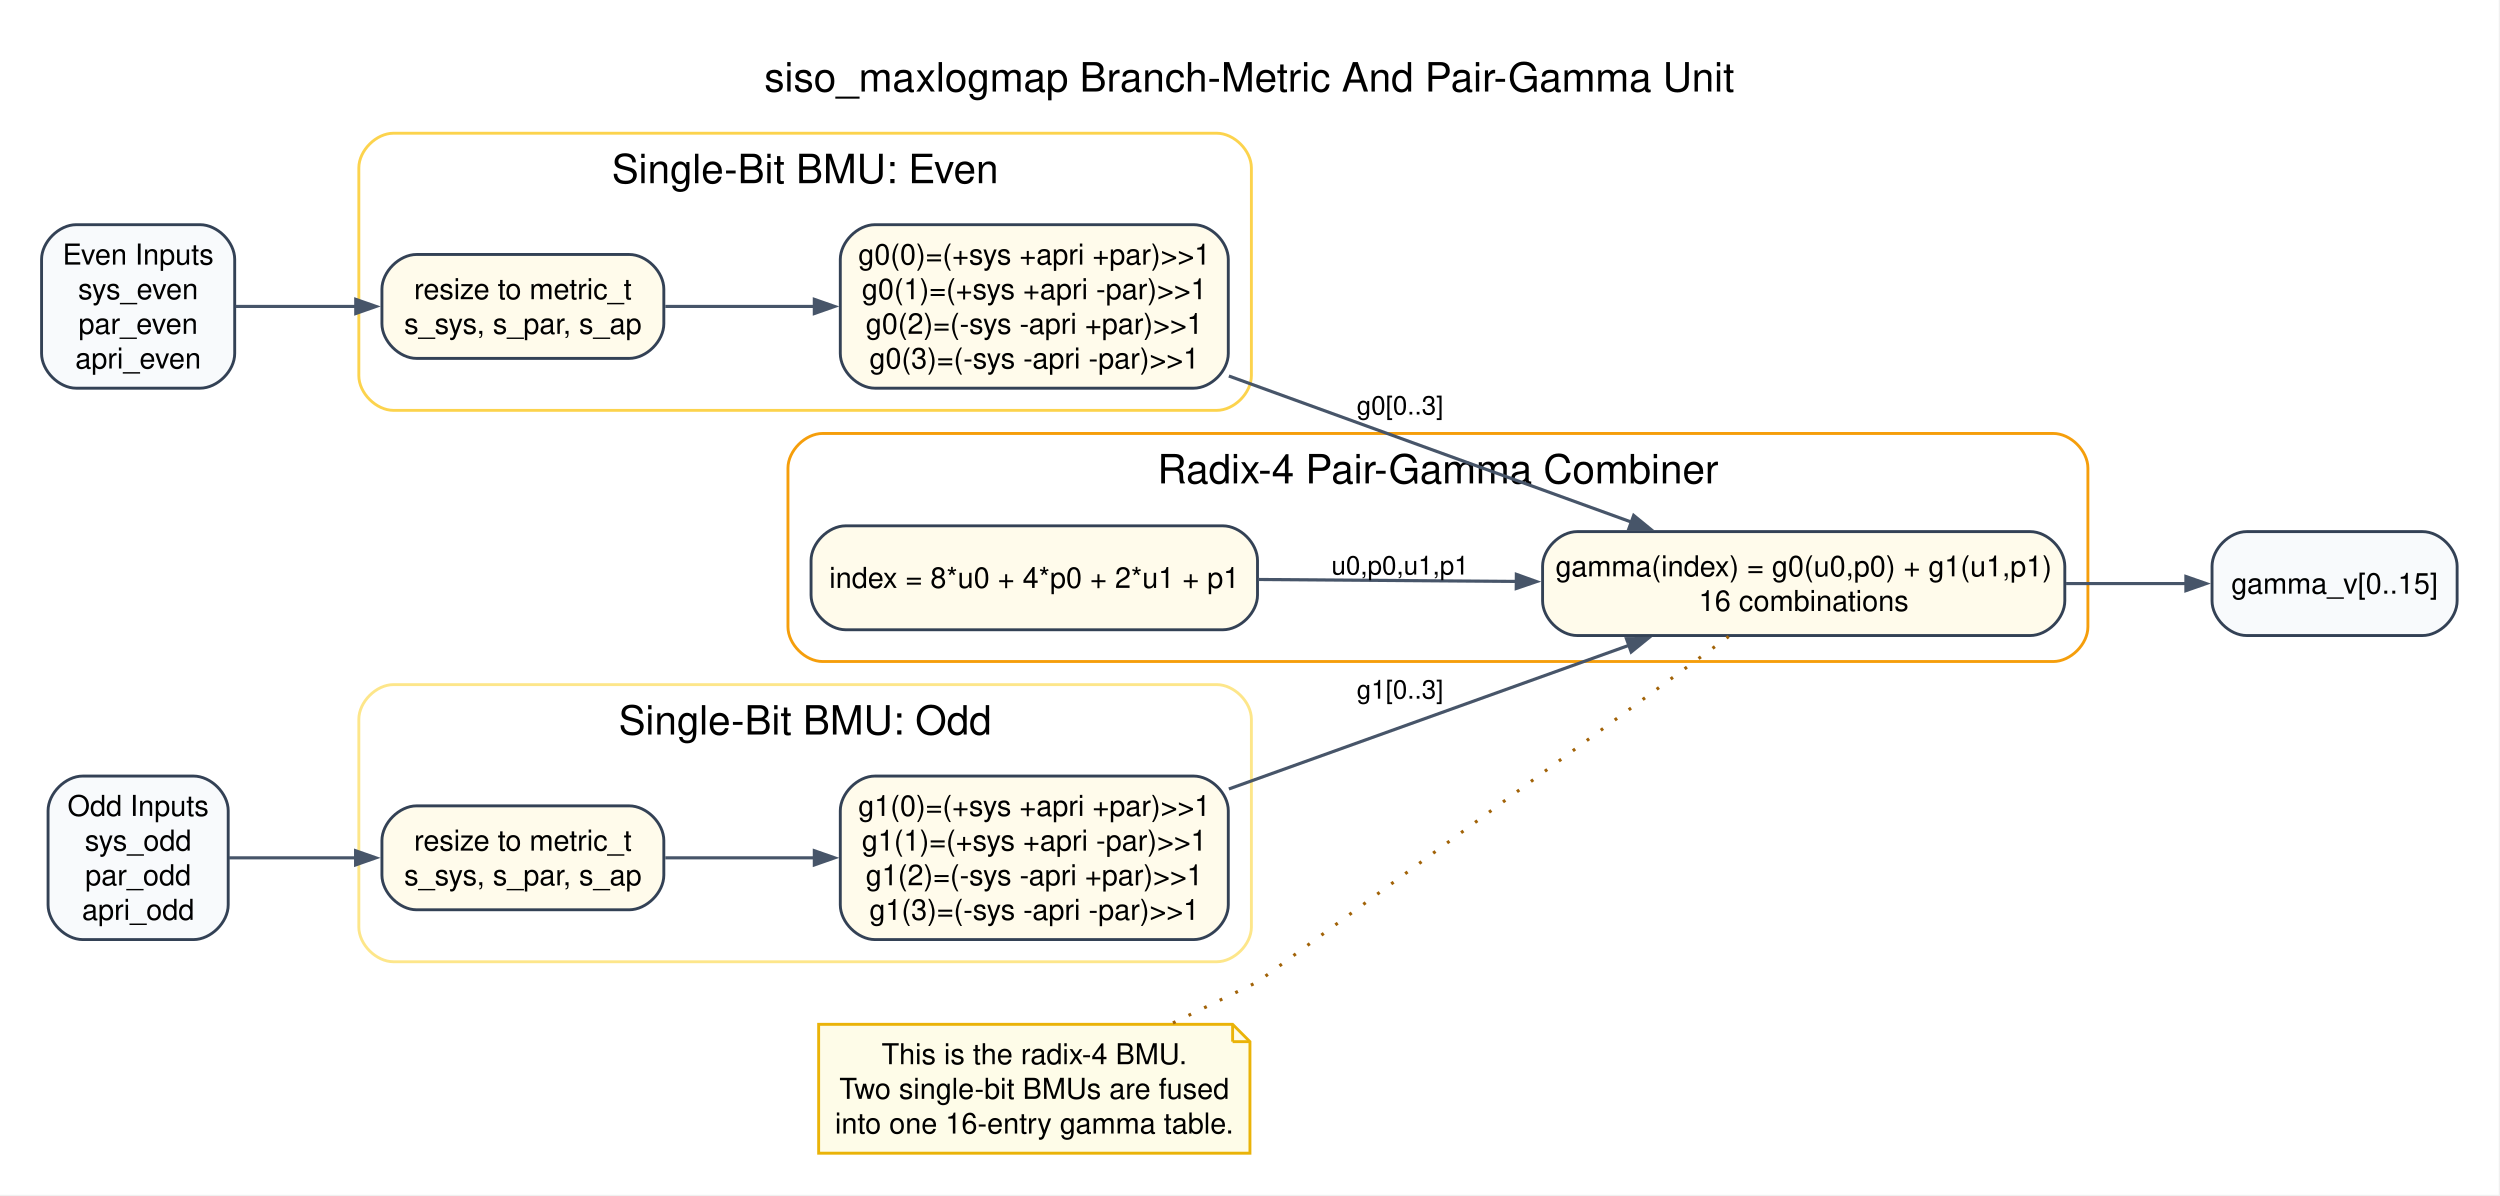
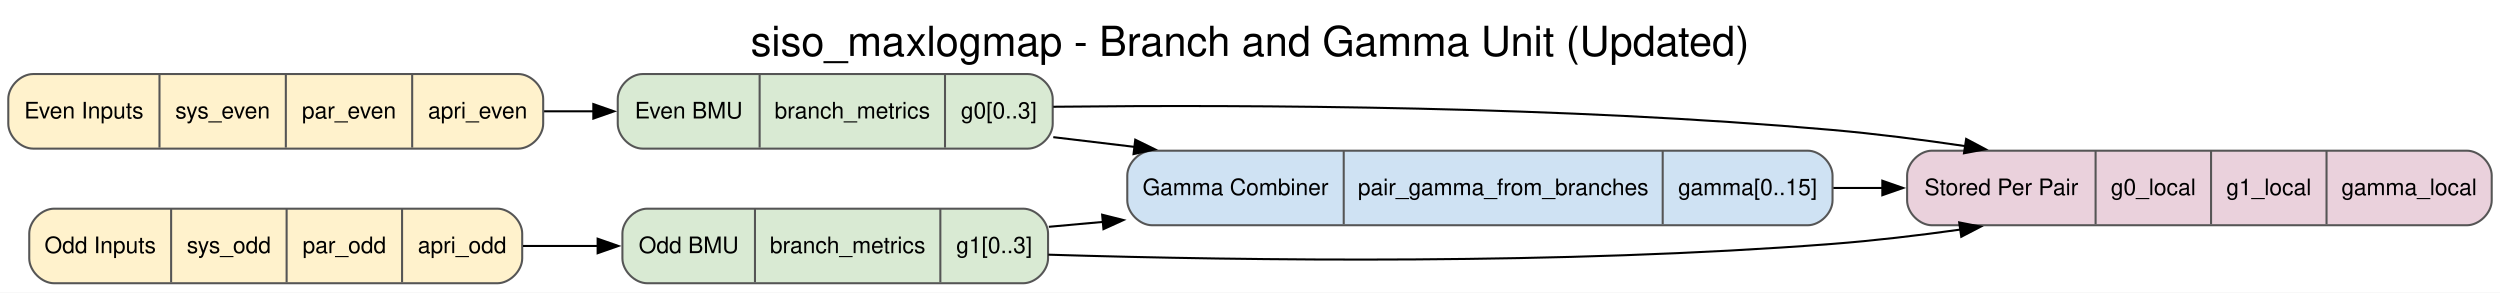
- <svg xmlns="http://www.w3.org/2000/svg" width="866pt" height="414pt" viewBox="0.00 0.00 866.00 414.00">
-   <g id="graph0" class="graph" transform="scale(1 1) rotate(0) translate(14.4 399.47)">
-     <polygon fill="white" stroke="none" points="-14.4,14.4 -14.4,-399.47 851.15,-399.47 851.15,14.4 -14.4,14.4" />
-     <text xml:space="preserve" text-anchor="middle" x="418.38" y="-367.77" font-family="Helvetica,sans-Serif" font-size="14.00">siso_maxlogmap Branch-Metric And Pair-Gamma Unit</text>
-     <g id="clust1" class="cluster">
-       <path fill="white" stroke="#fcd34d" d="M121.9,-257.32C121.9,-257.32 407.08,-257.32 407.08,-257.32 413.08,-257.32 419.08,-263.32 419.08,-269.32 419.08,-269.32 419.08,-341.32 419.08,-341.32 419.08,-347.32 413.08,-353.32 407.08,-353.32 407.08,-353.32 121.9,-353.32 121.9,-353.32 115.9,-353.32 109.9,-347.32 109.9,-341.32 109.9,-341.32 109.9,-269.32 109.9,-269.32 109.9,-263.32 115.9,-257.32 121.9,-257.32" />
-       <text xml:space="preserve" text-anchor="middle" x="264.49" y="-336.02" font-family="Helvetica,sans-Serif" font-size="14.00">Single-Bit BMU: Even</text>
+ <svg xmlns="http://www.w3.org/2000/svg" width="1207pt" height="141pt" viewBox="0.00 0.00 1207.00 141.00">
+   <g id="graph0" class="graph" transform="scale(1 1) rotate(0) translate(4 137.25)">
+     <polygon fill="white" stroke="none" points="-4,4 -4,-137.25 1203,-137.25 1203,4 -4,4" />
+     <text xml:space="preserve" text-anchor="middle" x="599.5" y="-110.25" font-family="Helvetica,sans-Serif" font-size="20.00">siso_maxlogmap - Branch and Gamma Unit (Updated)</text>
+     <g id="node1" class="node">
+       <path fill="#fff2cc" stroke="#555555" d="M12,-65.5C12,-65.5 246.25,-65.5 246.25,-65.5 252.25,-65.5 258.25,-71.5 258.25,-77.5 258.25,-77.5 258.25,-89.5 258.25,-89.5 258.25,-95.5 252.25,-101.5 246.25,-101.5 246.25,-101.5 12,-101.5 12,-101.5 6,-101.5 0,-95.5 0,-89.5 0,-89.5 0,-77.5 0,-77.5 0,-71.5 6,-65.5 12,-65.5" />
+       <text xml:space="preserve" text-anchor="middle" x="36.5" y="-80.05" font-family="Helvetica,sans-Serif" font-size="11.00">Even Inputs</text>
+       <polyline fill="none" stroke="#555555" points="73,-66 73,-101.5" />
+       <text xml:space="preserve" text-anchor="middle" x="103.5" y="-80.05" font-family="Helvetica,sans-Serif" font-size="11.00">sys_even</text>
+       <polyline fill="none" stroke="#555555" points="134,-66 134,-101.5" />
+       <text xml:space="preserve" text-anchor="middle" x="164.5" y="-80.05" font-family="Helvetica,sans-Serif" font-size="11.00">par_even</text>
+       <polyline fill="none" stroke="#555555" points="195,-66 195,-101.5" />
+       <text xml:space="preserve" text-anchor="middle" x="226.62" y="-80.05" font-family="Helvetica,sans-Serif" font-size="11.00">apri_even</text>
    </g>
-     <g id="clust2" class="cluster">
-       <path fill="white" stroke="#fde68a" d="M121.9,-66.32C121.9,-66.32 407.08,-66.32 407.08,-66.32 413.08,-66.32 419.08,-72.32 419.08,-78.32 419.08,-78.32 419.08,-150.32 419.08,-150.32 419.08,-156.32 413.08,-162.32 407.08,-162.32 407.08,-162.32 121.9,-162.32 121.9,-162.32 115.9,-162.32 109.9,-156.32 109.9,-150.32 109.9,-150.32 109.9,-78.32 109.9,-78.32 109.9,-72.32 115.9,-66.32 121.9,-66.32" />
-       <text xml:space="preserve" text-anchor="middle" x="264.49" y="-145.02" font-family="Helvetica,sans-Serif" font-size="14.00">Single-Bit BMU: Odd</text>
+     <g id="node3" class="node">
+       <path fill="#d9ead3" stroke="#555555" d="M306.25,-65.5C306.25,-65.5 492.25,-65.5 492.25,-65.5 498.25,-65.5 504.25,-71.5 504.25,-77.5 504.25,-77.5 504.25,-89.5 504.25,-89.5 504.25,-95.5 498.25,-101.5 492.25,-101.5 492.25,-101.5 306.25,-101.5 306.25,-101.5 300.25,-101.5 294.25,-95.5 294.25,-89.5 294.25,-89.5 294.25,-77.5 294.25,-77.5 294.25,-71.5 300.25,-65.5 306.25,-65.5" />
+       <text xml:space="preserve" text-anchor="middle" x="328.5" y="-80.05" font-family="Helvetica,sans-Serif" font-size="11.00">Even BMU</text>
+       <polyline fill="none" stroke="#555555" points="362.75,-66 362.75,-101.5" />
+       <text xml:space="preserve" text-anchor="middle" x="407.5" y="-80.05" font-family="Helvetica,sans-Serif" font-size="11.00">branch_metrics</text>
+       <polyline fill="none" stroke="#555555" points="452.25,-66 452.25,-101.5" />
+       <text xml:space="preserve" text-anchor="middle" x="478.25" y="-80.05" font-family="Helvetica,sans-Serif" font-size="11.00">g0[0..3]</text>
    </g>
-     <g id="clust3" class="cluster">
-       <path fill="white" stroke="#f59e0b" d="M270.55,-170.32C270.55,-170.32 696.85,-170.32 696.85,-170.32 702.85,-170.32 708.85,-176.32 708.85,-182.32 708.85,-182.32 708.85,-237.32 708.85,-237.32 708.85,-243.32 702.85,-249.32 696.85,-249.32 696.85,-249.32 270.55,-249.32 270.55,-249.32 264.55,-249.32 258.55,-243.32 258.55,-237.32 258.55,-237.32 258.55,-182.32 258.55,-182.32 258.55,-176.32 264.55,-170.32 270.55,-170.32" />
-       <text xml:space="preserve" text-anchor="middle" x="483.7" y="-232.02" font-family="Helvetica,sans-Serif" font-size="14.00">Radix-4 Pair-Gamma Combiner</text>
+     <g id="edge1" class="edge">
+       <path fill="none" stroke="black" d="M258.69,-83.5C266.64,-83.5 274.61,-83.5 282.49,-83.5" />
+       <polygon fill="black" stroke="black" points="282.46,-87 292.46,-83.5 282.46,-80 282.46,-87" />
    </g>
-     <g id="node1" class="node">
-       <path fill="#f8fafc" stroke="#334155" d="M54.9,-321.64C54.9,-321.64 12,-321.64 12,-321.64 6,-321.64 0,-315.64 0,-309.64 0,-309.64 0,-277 0,-277 0,-271 6,-265 12,-265 12,-265 54.9,-265 54.9,-265 60.9,-265 66.9,-271 66.9,-277 66.9,-277 66.9,-309.64 66.9,-309.64 66.9,-315.64 60.9,-321.64 54.9,-321.64" />
-       <text xml:space="preserve" text-anchor="middle" x="33.45" y="-307.82" font-family="Helvetica,sans-Serif" font-size="10.00">Even Inputs</text>
-       <text xml:space="preserve" text-anchor="middle" x="33.45" y="-295.82" font-family="Helvetica,sans-Serif" font-size="10.00">sys_even</text>
-       <text xml:space="preserve" text-anchor="middle" x="33.45" y="-283.82" font-family="Helvetica,sans-Serif" font-size="10.00">par_even</text>
-       <text xml:space="preserve" text-anchor="middle" x="33.45" y="-271.82" font-family="Helvetica,sans-Serif" font-size="10.00">apri_even</text>
+     <g id="node2" class="node">
+       <path fill="#fff2cc" stroke="#555555" d="M22.12,-0.5C22.12,-0.5 236.12,-0.5 236.12,-0.5 242.12,-0.5 248.12,-6.5 248.12,-12.5 248.12,-12.5 248.12,-24.5 248.12,-24.5 248.12,-30.5 242.12,-36.5 236.12,-36.5 236.12,-36.5 22.12,-36.5 22.12,-36.5 16.12,-36.5 10.12,-30.5 10.12,-24.5 10.12,-24.5 10.12,-12.5 10.12,-12.5 10.12,-6.5 16.12,-0.5 22.12,-0.5" />
+       <text xml:space="preserve" text-anchor="middle" x="44.38" y="-15.05" font-family="Helvetica,sans-Serif" font-size="11.00">Odd Inputs</text>
+       <polyline fill="none" stroke="#555555" points="78.62,-1 78.62,-36.5" />
+       <text xml:space="preserve" text-anchor="middle" x="106.5" y="-15.05" font-family="Helvetica,sans-Serif" font-size="11.00">sys_odd</text>
+       <polyline fill="none" stroke="#555555" points="134.38,-1 134.38,-36.5" />
+       <text xml:space="preserve" text-anchor="middle" x="162.25" y="-15.05" font-family="Helvetica,sans-Serif" font-size="11.00">par_odd</text>
+       <polyline fill="none" stroke="#555555" points="190.12,-1 190.12,-36.5" />
+       <text xml:space="preserve" text-anchor="middle" x="219.12" y="-15.05" font-family="Helvetica,sans-Serif" font-size="11.00">apri_odd</text>
    </g>
    <g id="node4" class="node">
-       <path fill="#fffbeb" stroke="#334155" d="M203.55,-311.32C203.55,-311.32 129.9,-311.32 129.9,-311.32 123.9,-311.32 117.9,-305.32 117.9,-299.32 117.9,-299.32 117.9,-287.32 117.9,-287.32 117.9,-281.32 123.9,-275.32 129.9,-275.32 129.9,-275.32 203.55,-275.32 203.55,-275.32 209.55,-275.32 215.55,-281.32 215.55,-287.32 215.55,-287.32 215.55,-299.32 215.55,-299.32 215.55,-305.32 209.55,-311.32 203.55,-311.32" />
-       <text xml:space="preserve" text-anchor="middle" x="166.73" y="-295.82" font-family="Helvetica,sans-Serif" font-size="10.00">resize to metric_t</text>
-       <text xml:space="preserve" text-anchor="middle" x="166.73" y="-283.82" font-family="Helvetica,sans-Serif" font-size="10.00">s_sys, s_par, s_ap</text>
+       <path fill="#d9ead3" stroke="#555555" d="M308.5,-0.5C308.5,-0.5 490,-0.5 490,-0.5 496,-0.5 502,-6.5 502,-12.5 502,-12.5 502,-24.5 502,-24.5 502,-30.5 496,-36.5 490,-36.5 490,-36.5 308.5,-36.5 308.5,-36.5 302.5,-36.5 296.5,-30.5 296.5,-24.5 296.5,-24.5 296.5,-12.5 296.5,-12.5 296.5,-6.5 302.5,-0.5 308.5,-0.5" />
+       <text xml:space="preserve" text-anchor="middle" x="328.5" y="-15.05" font-family="Helvetica,sans-Serif" font-size="11.00">Odd BMU</text>
+       <polyline fill="none" stroke="#555555" points="360.5,-1 360.5,-36.5" />
+       <text xml:space="preserve" text-anchor="middle" x="405.25" y="-15.05" font-family="Helvetica,sans-Serif" font-size="11.00">branch_metrics</text>
+       <polyline fill="none" stroke="#555555" points="450,-1 450,-36.5" />
+       <text xml:space="preserve" text-anchor="middle" x="476" y="-15.05" font-family="Helvetica,sans-Serif" font-size="11.00">g1[0..3]</text>
    </g>
-     <g id="edge1" class="edge">
-       <path fill="none" stroke="#475569" stroke-width="1.1" d="M67.24,-293.32C79.93,-293.32 94.84,-293.32 109.16,-293.32" />
-       <polygon fill="#475569" stroke="#475569" stroke-width="1.1" points="108.84,-295.77 115.84,-293.32 108.84,-290.87 108.84,-295.77" />
+     <g id="edge3" class="edge">
+       <path fill="none" stroke="black" d="M248.51,-18.5C260.52,-18.5 272.71,-18.5 284.67,-18.5" />
+       <polygon fill="black" stroke="black" points="284.54,-22 294.54,-18.5 284.54,-15 284.54,-22" />
    </g>
-     <g id="node2" class="node">
-       <path fill="#f8fafc" stroke="#334155" d="M52.65,-130.64C52.65,-130.64 14.25,-130.64 14.25,-130.64 8.25,-130.64 2.25,-124.64 2.25,-118.64 2.25,-118.64 2.25,-86 2.25,-86 2.25,-80 8.25,-74 14.25,-74 14.25,-74 52.65,-74 52.65,-74 58.65,-74 64.65,-80 64.65,-86 64.65,-86 64.65,-118.64 64.65,-118.64 64.65,-124.64 58.65,-130.64 52.65,-130.64" />
-       <text xml:space="preserve" text-anchor="middle" x="33.45" y="-116.82" font-family="Helvetica,sans-Serif" font-size="10.00">Odd Inputs</text>
-       <text xml:space="preserve" text-anchor="middle" x="33.45" y="-104.82" font-family="Helvetica,sans-Serif" font-size="10.00">sys_odd</text>
-       <text xml:space="preserve" text-anchor="middle" x="33.45" y="-92.82" font-family="Helvetica,sans-Serif" font-size="10.00">par_odd</text>
-       <text xml:space="preserve" text-anchor="middle" x="33.45" y="-80.82" font-family="Helvetica,sans-Serif" font-size="10.00">apri_odd</text>
+     <g id="node5" class="node">
+       <path fill="#cfe2f3" stroke="#555555" d="M552.25,-28.5C552.25,-28.5 868.75,-28.5 868.75,-28.5 874.75,-28.5 880.75,-34.5 880.75,-40.5 880.75,-40.5 880.75,-52.5 880.75,-52.5 880.75,-58.5 874.75,-64.5 868.75,-64.5 868.75,-64.5 552.25,-64.5 552.25,-64.5 546.25,-64.5 540.25,-58.5 540.25,-52.5 540.25,-52.5 540.25,-40.5 540.25,-40.5 540.25,-34.5 546.25,-28.5 552.25,-28.5" />
+       <text xml:space="preserve" text-anchor="middle" x="592.5" y="-43.05" font-family="Helvetica,sans-Serif" font-size="11.00">Gamma Combiner</text>
+       <polyline fill="none" stroke="#555555" points="644.75,-29 644.75,-64.5" />
+       <text xml:space="preserve" text-anchor="middle" x="721.75" y="-43.05" font-family="Helvetica,sans-Serif" font-size="11.00">pair_gamma_from_branches</text>
+       <polyline fill="none" stroke="#555555" points="798.75,-29 798.75,-64.5" />
+       <text xml:space="preserve" text-anchor="middle" x="839.75" y="-43.05" font-family="Helvetica,sans-Serif" font-size="11.00">gamma[0..15]</text>
+     </g>
+     <g id="edge2" class="edge">
+       <path fill="none" stroke="black" d="M504.52,-71.03C517.26,-69.5 530.51,-67.92 543.87,-66.32" />
+       <polygon fill="black" stroke="black" points="544.1,-69.81 553.61,-65.15 543.27,-62.86 544.1,-69.81" />
    </g>
    <g id="node6" class="node">
-       <path fill="#fffbeb" stroke="#334155" d="M203.55,-120.32C203.55,-120.32 129.9,-120.32 129.9,-120.32 123.9,-120.32 117.9,-114.32 117.9,-108.32 117.9,-108.32 117.9,-96.32 117.9,-96.32 117.9,-90.32 123.9,-84.32 129.9,-84.32 129.9,-84.32 203.55,-84.32 203.55,-84.32 209.55,-84.32 215.55,-90.32 215.55,-96.32 215.55,-96.32 215.55,-108.32 215.55,-108.32 215.55,-114.32 209.55,-120.32 203.55,-120.32" />
-       <text xml:space="preserve" text-anchor="middle" x="166.73" y="-104.82" font-family="Helvetica,sans-Serif" font-size="10.00">resize to metric_t</text>
-       <text xml:space="preserve" text-anchor="middle" x="166.73" y="-92.82" font-family="Helvetica,sans-Serif" font-size="10.00">s_sys, s_par, s_ap</text>
-     </g>
-     <g id="edge3" class="edge">
-       <path fill="none" stroke="#475569" stroke-width="1.1" d="M64.9,-102.32C78.06,-102.32 93.91,-102.32 109.1,-102.32" />
-       <polygon fill="#475569" stroke="#475569" stroke-width="1.1" points="108.78,-104.77 115.78,-102.32 108.78,-99.87 108.78,-104.77" />
-     </g>
-     <g id="node3" class="node">
-       <path fill="#f8fafc" stroke="#334155" d="M824.75,-215.32C824.75,-215.32 763.85,-215.32 763.85,-215.32 757.85,-215.32 751.85,-209.32 751.85,-203.32 751.85,-203.32 751.85,-191.32 751.85,-191.32 751.85,-185.32 757.85,-179.32 763.85,-179.32 763.85,-179.32 824.75,-179.32 824.75,-179.32 830.75,-179.32 836.75,-185.32 836.75,-191.32 836.75,-191.32 836.75,-203.32 836.75,-203.32 836.75,-209.32 830.75,-215.32 824.75,-215.32" />
-       <text xml:space="preserve" text-anchor="middle" x="794.3" y="-193.82" font-family="Helvetica,sans-Serif" font-size="10.00">gamma_v[0..15]</text>
-     </g>
-     <g id="node5" class="node">
-       <path fill="#fffbeb" stroke="#334155" d="M399.08,-321.64C399.08,-321.64 288.68,-321.64 288.68,-321.64 282.68,-321.64 276.68,-315.64 276.68,-309.64 276.68,-309.64 276.68,-277 276.68,-277 276.68,-271 282.68,-265 288.68,-265 288.68,-265 399.08,-265 399.08,-265 405.08,-265 411.08,-271 411.08,-277 411.08,-277 411.08,-309.64 411.08,-309.64 411.08,-315.64 405.08,-321.64 399.08,-321.64" />
-       <text xml:space="preserve" text-anchor="middle" x="343.88" y="-307.82" font-family="Helvetica,sans-Serif" font-size="10.00">g0(0)=(+sys +apri +par)&gt;&gt;1</text>
-       <text xml:space="preserve" text-anchor="middle" x="343.88" y="-295.82" font-family="Helvetica,sans-Serif" font-size="10.00">g0(1)=(+sys +apri -par)&gt;&gt;1</text>
-       <text xml:space="preserve" text-anchor="middle" x="343.88" y="-283.82" font-family="Helvetica,sans-Serif" font-size="10.00">g0(2)=(-sys -apri +par)&gt;&gt;1</text>
-       <text xml:space="preserve" text-anchor="middle" x="343.88" y="-271.82" font-family="Helvetica,sans-Serif" font-size="10.00">g0(3)=(-sys -apri -par)&gt;&gt;1</text>
-     </g>
-     <g id="edge2" class="edge">
-       <path fill="none" stroke="#475569" stroke-width="1.1" d="M216.05,-293.32C232.06,-293.32 250.28,-293.32 267.81,-293.32" />
-       <polygon fill="#475569" stroke="#475569" stroke-width="1.1" points="267.69,-295.77 274.69,-293.32 267.69,-290.87 267.69,-295.77" />
-     </g>
-     <g id="node9" class="node">
-       <path fill="#fffbeb" stroke="#334155" d="M688.85,-215.32C688.85,-215.32 531.95,-215.32 531.95,-215.32 525.95,-215.32 519.95,-209.32 519.95,-203.32 519.95,-203.32 519.95,-191.32 519.95,-191.32 519.95,-185.32 525.95,-179.32 531.95,-179.32 531.95,-179.32 688.85,-179.32 688.85,-179.32 694.85,-179.32 700.85,-185.32 700.85,-191.32 700.85,-191.32 700.85,-203.32 700.85,-203.32 700.85,-209.32 694.85,-215.32 688.85,-215.32" />
-       <text xml:space="preserve" text-anchor="middle" x="610.4" y="-199.82" font-family="Helvetica,sans-Serif" font-size="10.00">gamma(index) = g0(u0,p0) + g1(u1,p1)</text>
-       <text xml:space="preserve" text-anchor="middle" x="610.4" y="-187.82" font-family="Helvetica,sans-Serif" font-size="10.00">16 combinations</text>
+       <path fill="#ead1dc" stroke="#555555" d="M928.75,-28.5C928.75,-28.5 1187,-28.5 1187,-28.5 1193,-28.5 1199,-34.5 1199,-40.5 1199,-40.5 1199,-52.5 1199,-52.5 1199,-58.5 1193,-64.5 1187,-64.5 1187,-64.5 928.75,-64.5 928.75,-64.5 922.75,-64.5 916.75,-58.5 916.75,-52.5 916.75,-52.5 916.75,-40.5 916.75,-40.5 916.75,-34.5 922.75,-28.5 928.75,-28.5" />
+       <text xml:space="preserve" text-anchor="middle" x="962.25" y="-43.05" font-family="Helvetica,sans-Serif" font-size="11.00">Stored Per Pair</text>
+       <polyline fill="none" stroke="#555555" points="1007.75,-29 1007.75,-64.5" />
+       <text xml:space="preserve" text-anchor="middle" x="1035.62" y="-43.05" font-family="Helvetica,sans-Serif" font-size="11.00">g0_local</text>
+       <polyline fill="none" stroke="#555555" points="1063.5,-29 1063.5,-64.5" />
+       <text xml:space="preserve" text-anchor="middle" x="1091.38" y="-43.05" font-family="Helvetica,sans-Serif" font-size="11.00">g1_local</text>
+       <polyline fill="none" stroke="#555555" points="1119.25,-29 1119.25,-64.5" />
+       <text xml:space="preserve" text-anchor="middle" x="1159.12" y="-43.05" font-family="Helvetica,sans-Serif" font-size="11.00">gamma_local</text>
    </g>
    <g id="edge5" class="edge">
-       <path fill="none" stroke="#475569" stroke-width="1.1" d="M411.28,-269.22C454.18,-253.65 509.49,-233.58 550.76,-218.6" />
-       <polygon fill="#475569" stroke="#475569" stroke-width="1.1" points="551.51,-220.93 557.26,-216.24 549.84,-216.33 551.51,-220.93" />
-       <text xml:space="preserve" text-anchor="middle" x="470.58" y="-255.87" font-family="Helvetica,sans-Serif" font-size="9.00">g0[0..3]</text>
-     </g>
-     <g id="node7" class="node">
-       <path fill="#fffbeb" stroke="#334155" d="M399.08,-130.64C399.08,-130.64 288.68,-130.64 288.68,-130.64 282.68,-130.64 276.68,-124.64 276.68,-118.64 276.68,-118.64 276.68,-86 276.68,-86 276.68,-80 282.68,-74 288.68,-74 288.68,-74 399.08,-74 399.08,-74 405.08,-74 411.08,-80 411.08,-86 411.08,-86 411.08,-118.64 411.08,-118.64 411.08,-124.64 405.08,-130.64 399.08,-130.64" />
-       <text xml:space="preserve" text-anchor="middle" x="343.88" y="-116.82" font-family="Helvetica,sans-Serif" font-size="10.00">g1(0)=(+sys +apri +par)&gt;&gt;1</text>
-       <text xml:space="preserve" text-anchor="middle" x="343.88" y="-104.82" font-family="Helvetica,sans-Serif" font-size="10.00">g1(1)=(+sys +apri -par)&gt;&gt;1</text>
-       <text xml:space="preserve" text-anchor="middle" x="343.88" y="-92.82" font-family="Helvetica,sans-Serif" font-size="10.00">g1(2)=(-sys -apri +par)&gt;&gt;1</text>
-       <text xml:space="preserve" text-anchor="middle" x="343.88" y="-80.82" font-family="Helvetica,sans-Serif" font-size="10.00">g1(3)=(-sys -apri -par)&gt;&gt;1</text>
+       <path fill="none" stroke="black" d="M504.51,-85.71C601.99,-86.79 751.51,-85.93 880.75,-74.5 901.53,-72.66 923.58,-69.85 944.78,-66.71" />
+       <polygon fill="black" stroke="black" points="945.26,-70.18 954.62,-65.21 944.21,-63.25 945.26,-70.18" />
    </g>
    <g id="edge4" class="edge">
-       <path fill="none" stroke="#475569" stroke-width="1.1" d="M216.05,-102.32C232.06,-102.32 250.28,-102.32 267.81,-102.32" />
-       <polygon fill="#475569" stroke="#475569" stroke-width="1.1" points="267.69,-104.77 274.69,-102.32 267.69,-99.87 267.69,-104.77" />
+       <path fill="none" stroke="black" d="M502.37,-27.75C510.9,-28.52 519.68,-29.31 528.58,-30.12" />
+       <polygon fill="black" stroke="black" points="528.12,-33.59 538.4,-31.01 528.75,-26.62 528.12,-33.59" />
    </g>
    <g id="edge6" class="edge">
-       <path fill="none" stroke="#475569" stroke-width="1.1" d="M411.28,-126.17C453.9,-141.47 508.75,-161.17 549.93,-175.96" />
-       <polygon fill="#475569" stroke="#475569" stroke-width="1.1" points="549,-178.23 556.41,-178.29 550.65,-173.62 549,-178.23" />
-       <text xml:space="preserve" text-anchor="middle" x="470.58" y="-157.46" font-family="Helvetica,sans-Serif" font-size="9.00">g1[0..3]</text>
-     </g>
-     <g id="node8" class="node">
-       <path fill="#fffbeb" stroke="#334155" d="M409.2,-217.32C409.2,-217.32 278.55,-217.32 278.55,-217.32 272.55,-217.32 266.55,-211.32 266.55,-205.32 266.55,-205.32 266.55,-193.32 266.55,-193.32 266.55,-187.32 272.55,-181.32 278.55,-181.32 278.55,-181.32 409.2,-181.32 409.2,-181.32 415.2,-181.32 421.2,-187.32 421.2,-193.32 421.2,-193.32 421.2,-205.32 421.2,-205.32 421.2,-211.32 415.2,-217.32 409.2,-217.32" />
-       <text xml:space="preserve" text-anchor="middle" x="343.88" y="-195.82" font-family="Helvetica,sans-Serif" font-size="10.00">index = 8*u0 + 4*p0 + 2*u1 + p1</text>
+       <path fill="none" stroke="black" d="M502.13,-14.29C599.51,-11.32 750.38,-9.43 880.75,-19.5 900.79,-21.05 922,-23.55 942.5,-26.42" />
+       <polygon fill="black" stroke="black" points="941.9,-29.87 952.3,-27.83 942.9,-22.94 941.9,-29.87" />
    </g>
    <g id="edge7" class="edge">
-       <path fill="none" stroke="#475569" stroke-width="1.1" d="M421.39,-198.74C449.42,-198.53 481.55,-198.29 511.21,-198.06" />
-       <polygon fill="#475569" stroke="#475569" stroke-width="1.1" points="510.87,-200.52 517.85,-198.01 510.83,-195.62 510.87,-200.52" />
-       <text xml:space="preserve" text-anchor="middle" x="470.58" y="-200.45" font-family="Helvetica,sans-Serif" font-size="9.00">u0,p0,u1,p1</text>
-     </g>
-     <g id="edge8" class="edge">
-       <path fill="none" stroke="#475569" stroke-width="1.1" d="M701.28,-197.32C715.68,-197.32 730.1,-197.32 743.12,-197.32" />
-       <polygon fill="#475569" stroke="#475569" stroke-width="1.1" points="742.8,-199.77 749.8,-197.32 742.8,-194.87 742.8,-199.77" />
-     </g>
-     <g id="node10" class="node">
-       <polygon fill="#fefce8" stroke="#eab308" points="412.58,-44.64 269.18,-44.64 269.18,0 418.58,0 418.58,-38.64 412.58,-44.64" />
-       <polyline fill="none" stroke="#eab308" points="412.58,-44.64 412.58,-38.64" />
-       <polyline fill="none" stroke="#eab308" points="418.58,-38.64 412.58,-38.64" />
-       <text xml:space="preserve" text-anchor="middle" x="343.88" y="-30.82" font-family="Helvetica,sans-Serif" font-size="10.00">This is the radix-4 BMU.</text>
-       <text xml:space="preserve" text-anchor="middle" x="343.88" y="-18.82" font-family="Helvetica,sans-Serif" font-size="10.00">Two single-bit BMUs are fused</text>
-       <text xml:space="preserve" text-anchor="middle" x="343.88" y="-6.82" font-family="Helvetica,sans-Serif" font-size="10.00">into one 16-entry gamma table.</text>
-     </g>
-     <g id="edge9" class="edge">
-       <path fill="none" stroke="#a16207" stroke-width="1.1" stroke-dasharray="1,5" d="M391.91,-45.12C407.62,-52.73 421.2,-59.32 421.2,-59.32 421.2,-59.32 533.21,-141.46 584.41,-178.99" />
+       <path fill="none" stroke="black" d="M881.15,-46.5C889.06,-46.5 896.98,-46.5 904.84,-46.5" />
+       <polygon fill="black" stroke="black" points="904.79,-50 914.79,-46.5 904.79,-43 904.79,-50" />
    </g>
  </g>
</svg>
